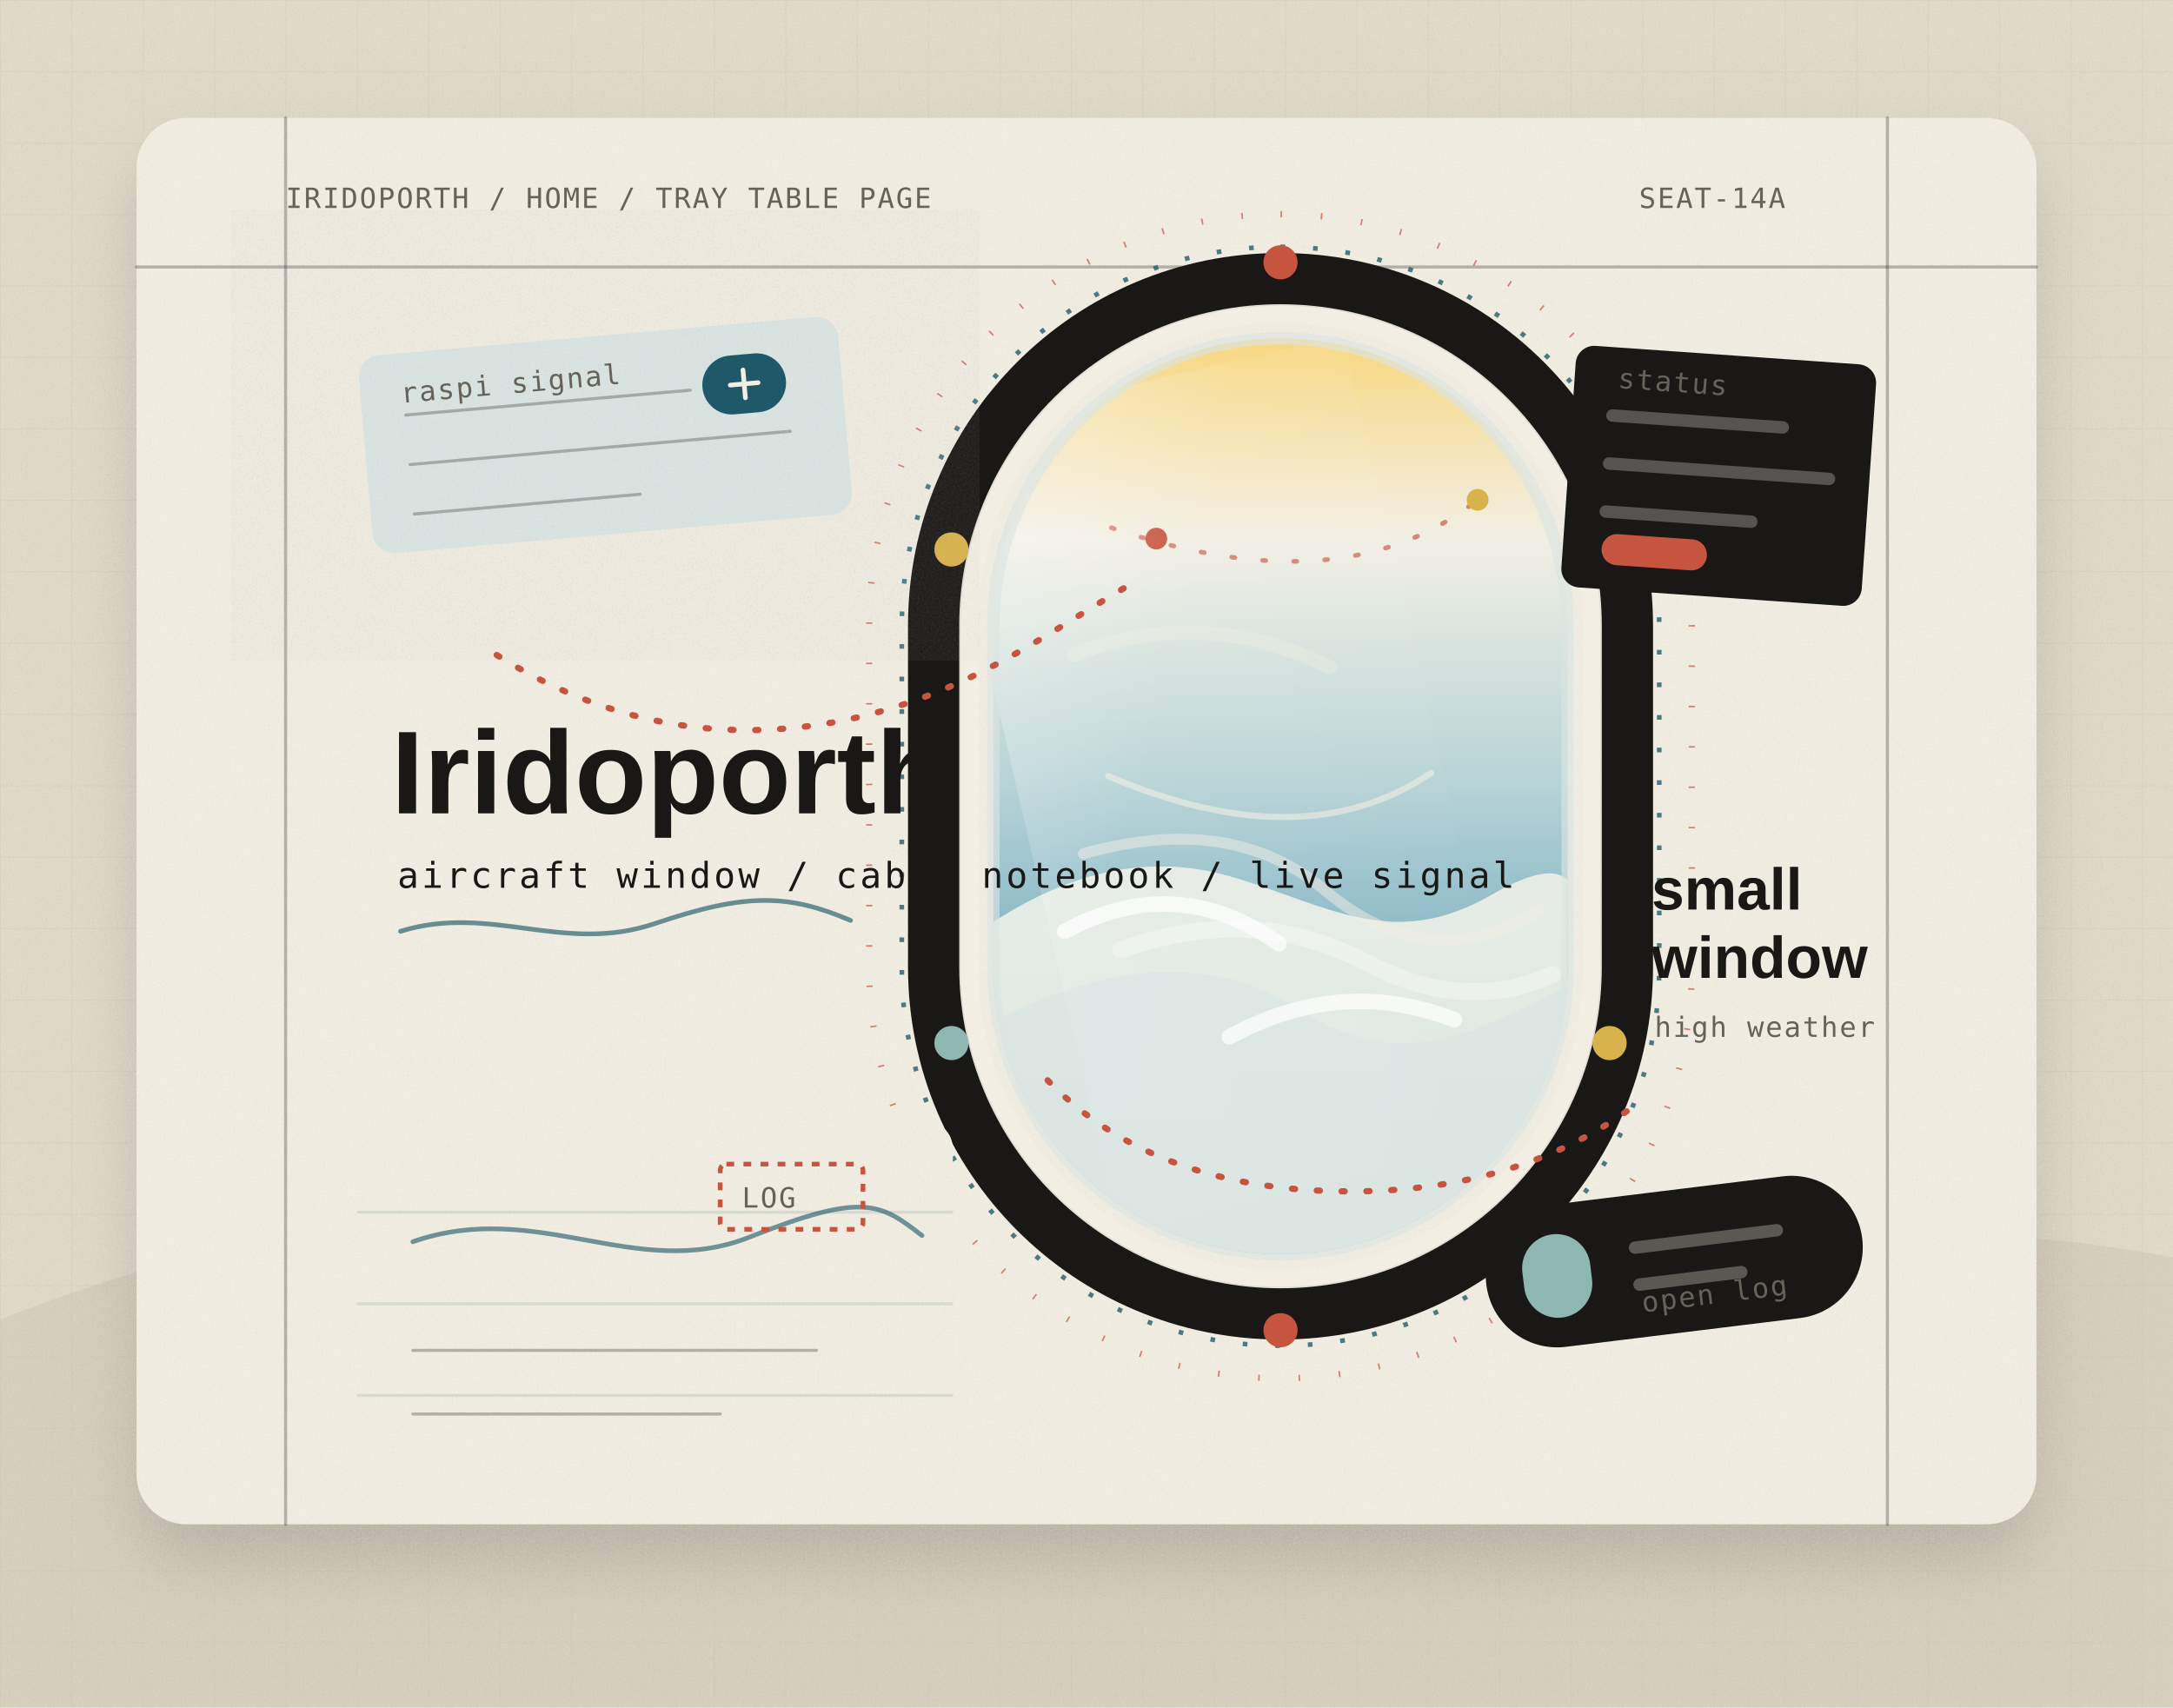
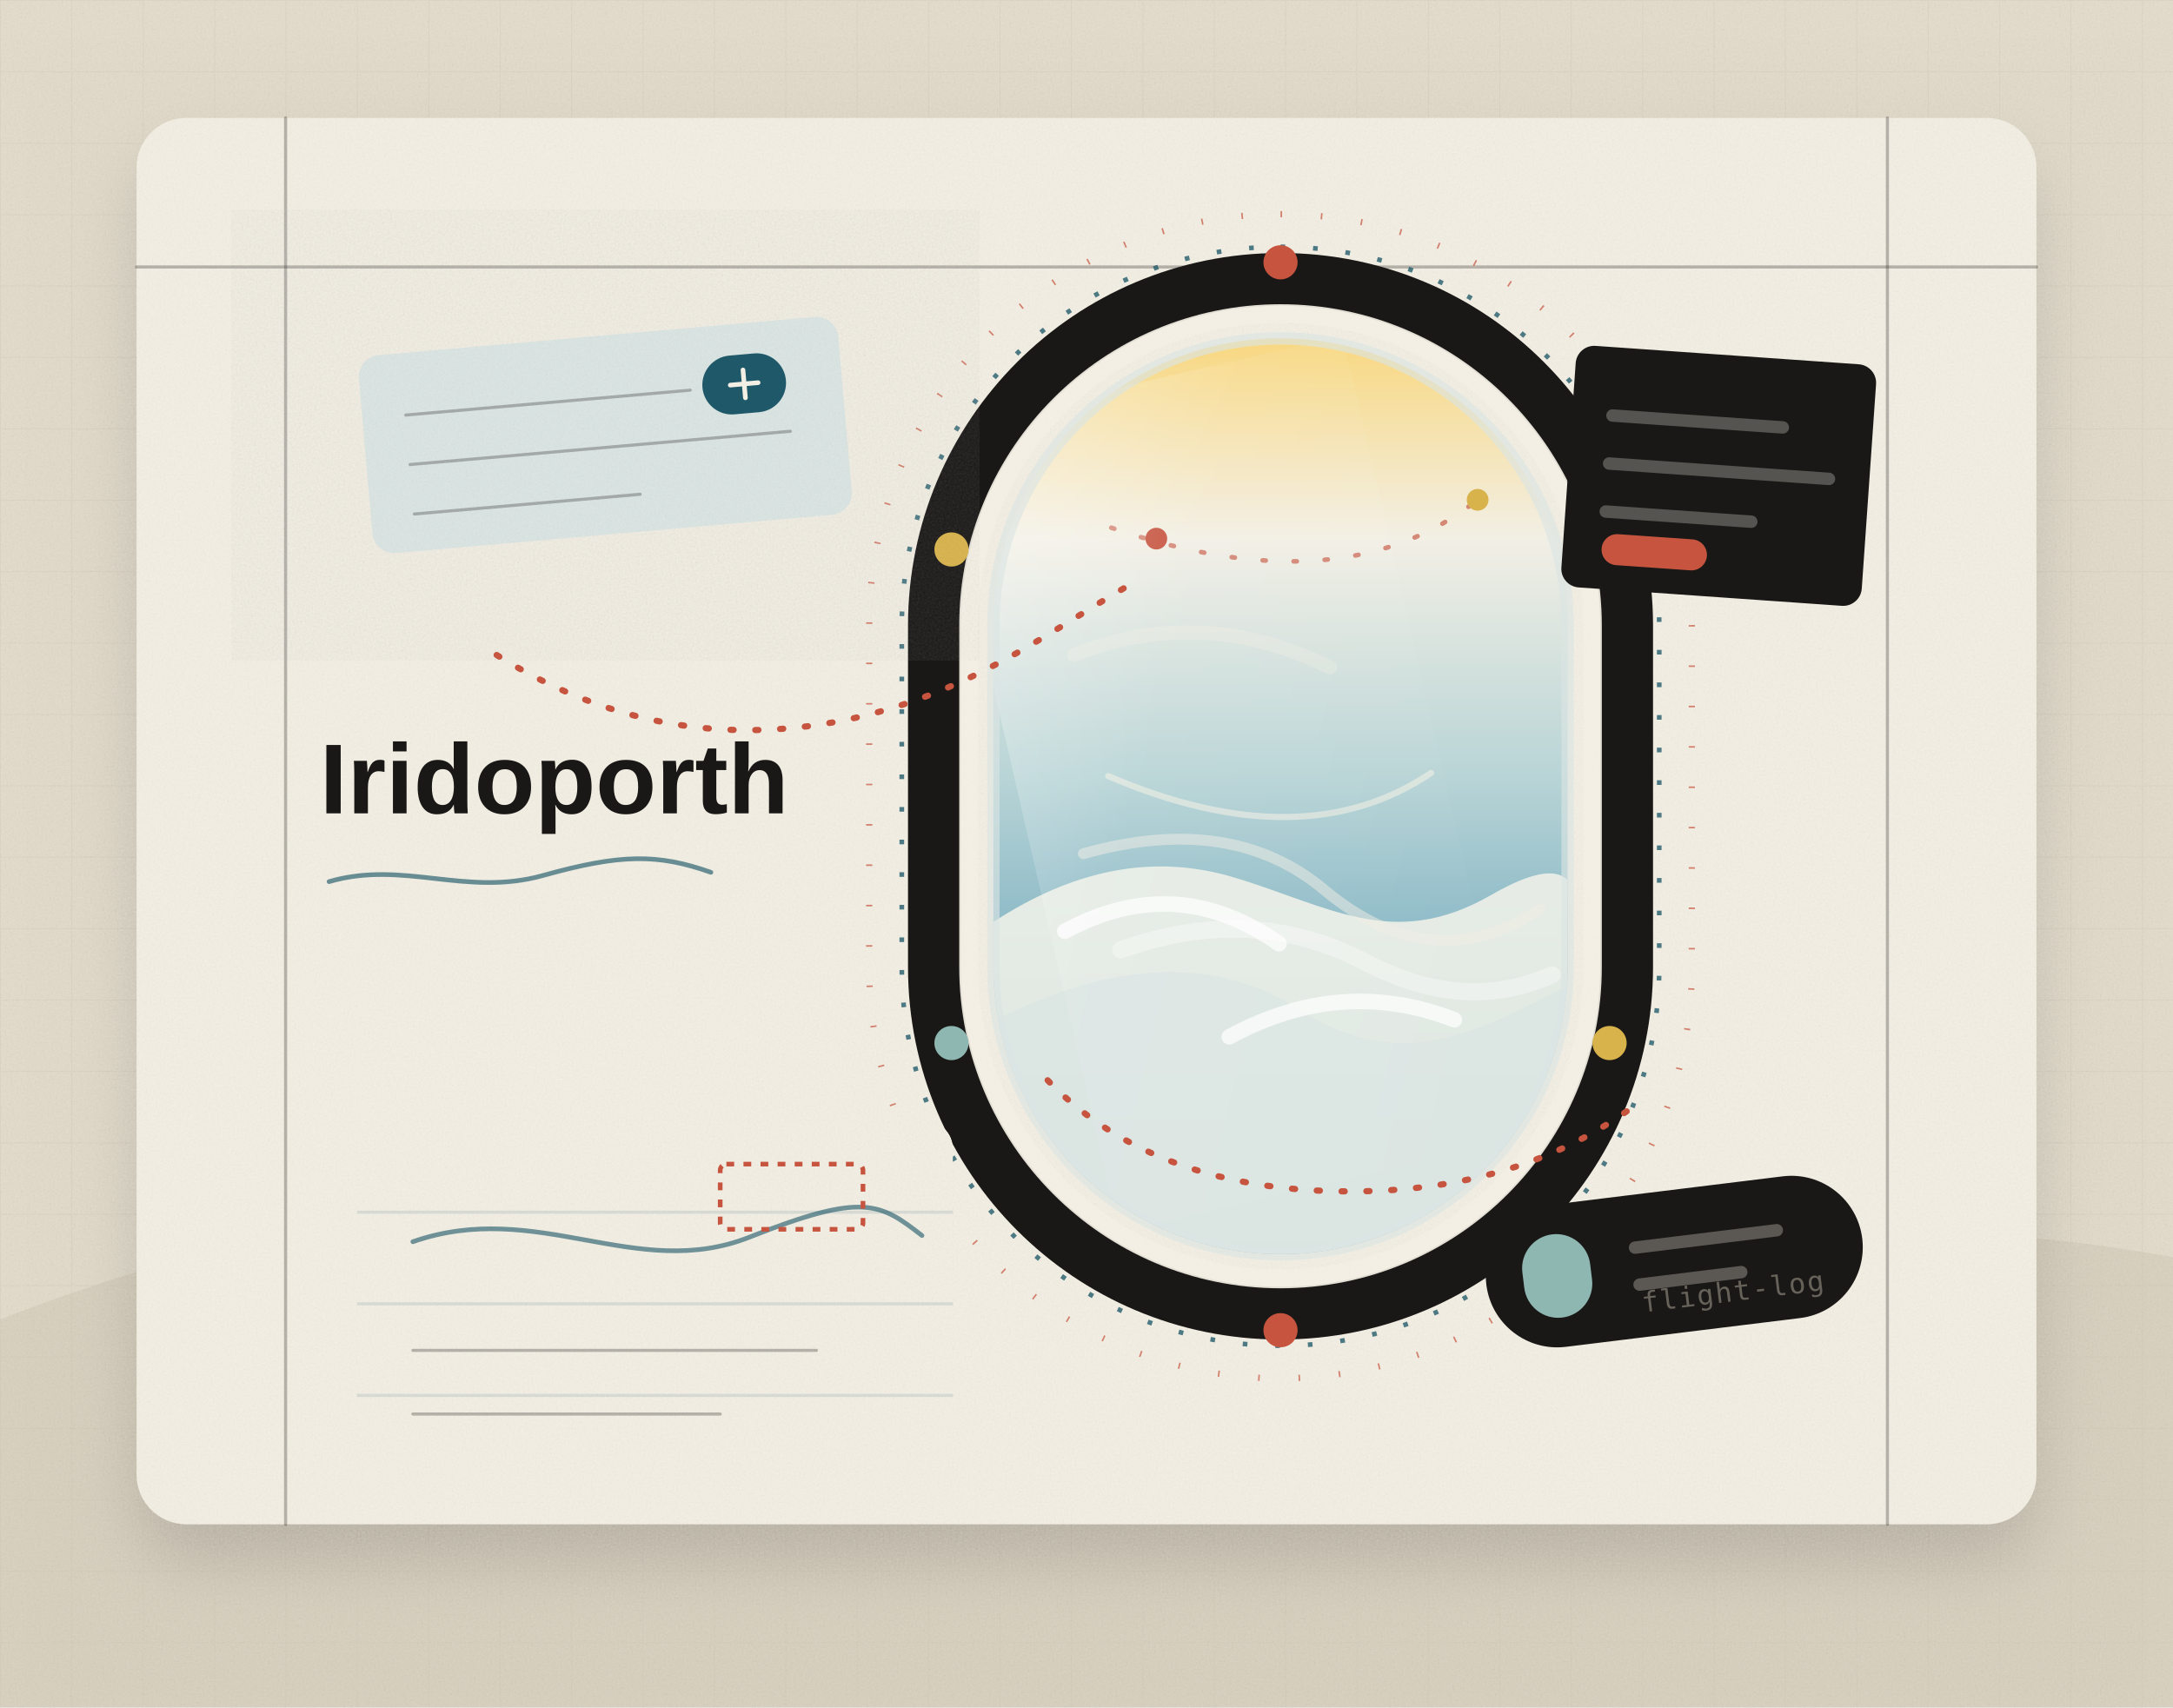
<svg xmlns="http://www.w3.org/2000/svg" width="1400" height="1100" viewBox="0 0 1400 1100" role="img" aria-labelledby="title desc">
  <defs>
    <filter id="paperNoise" x="-20%" y="-20%" width="140%" height="140%">
      <feTurbulence type="fractalNoise" baseFrequency="0.76" numOctaves="4" seed="41" result="noise" />
      <feColorMatrix in="noise" type="saturate" values="0" result="mono" />
      <feComponentTransfer in="mono" result="softNoise">
        <feFuncA type="table" tableValues="0 0.13" />
      </feComponentTransfer>
      <feBlend in="SourceGraphic" in2="softNoise" mode="multiply" />
    </filter>
    <filter id="roughInk" x="-10%" y="-10%" width="120%" height="120%">
      <feTurbulence type="fractalNoise" baseFrequency="0.019" numOctaves="2" seed="17" />
      <feDisplacementMap in="SourceGraphic" scale="0.7" />
    </filter>
    <filter id="softShadow" x="-20%" y="-20%" width="140%" height="140%">
      <feDropShadow dx="0" dy="24" stdDeviation="22" flood-color="#191816" flood-opacity=".22" />
    </filter>
    <linearGradient id="skyGlow" x1="0" y1="0" x2="0" y2="1">
      <stop offset="0%" stop-color="#f8d77f" />
      <stop offset="22%" stop-color="#f2efe5" />
      <stop offset="48%" stop-color="#b8d4d6" />
      <stop offset="76%" stop-color="#6fa8bd" />
      <stop offset="100%" stop-color="#1f5969" />
    </linearGradient>
    <linearGradient id="windowGlass" x1="0" y1="0" x2="1" y2="1">
      <stop offset="0%" stop-color="#ffffff" stop-opacity=".64" />
      <stop offset="38%" stop-color="#ffffff" stop-opacity=".1" />
      <stop offset="100%" stop-color="#ffffff" stop-opacity="0" />
    </linearGradient>
    <pattern id="trayGrid" width="46" height="46" patternUnits="userSpaceOnUse">
      <path d="M46 0H0V46" fill="none" stroke="#191816" stroke-opacity=".045" />
    </pattern>
    <clipPath id="windowClip">
      <rect x="552" y="142" width="370" height="590" rx="185" />
    </clipPath>
    <clipPath id="noteClip">
      <rect x="142" y="646" width="384" height="246" rx="18" />
    </clipPath>
    <style>
      .ink { fill: #191816; }
      .paper { fill: #f3efe4; filter: url(#paperNoise); }
      .bluepaper { fill: #dbe5e3; filter: url(#paperNoise); }
      .sky { fill: #1f5969; }
      .glass { fill: #8fb7b2; }
      .red { fill: #c6543f; }
      .yellow { fill: #d8b24a; }
      .line { fill: none; stroke: #191816; stroke-width: 3; stroke-linecap: round; stroke-linejoin: round; filter: url(#roughInk); }
      .line-soft { fill: none; stroke: #191816; stroke-opacity: .28; stroke-width: 2; stroke-linecap: round; stroke-linejoin: round; }
      .route { fill: none; stroke: #c6543f; stroke-width: 4; stroke-linecap: round; stroke-linejoin: round; stroke-dasharray: 2 14; }
      .sky-line { fill: none; stroke: #1f5969; stroke-width: 3; stroke-linecap: round; stroke-linejoin: round; }
-       .label { font-family: ui-monospace, SFMono-Regular, Menlo, Monaco, Consolas, monospace; font-size: 23px; fill: #191816; letter-spacing: .08em; }
      .micro { font-family: ui-monospace, SFMono-Regular, Menlo, Monaco, Consolas, monospace; font-size: 18px; fill: #676259; letter-spacing: .06em; }
-       .display { font-family: Avenir Next, Helvetica Neue, Arial, sans-serif; font-size: 76px; font-weight: 700; fill: #191816; }
-       .display-small { font-family: Avenir Next, Helvetica Neue, Arial, sans-serif; font-size: 38px; font-weight: 700; fill: #191816; }
+       .display { font-family: Avenir Next, Helvetica Neue, Arial, sans-serif; font-size: 64px; font-weight: 700; fill: #191816; }
    </style>
  </defs>
  <rect width="1400" height="1100" fill="#e3dccb" />
  <path d="M0 0h1400v1100H0z" fill="url(#trayGrid)" opacity=".9" />
  <path d="M0 850c166-64 310-86 452-65s238 69 411 56 291-76 537-31v290H0z" fill="#cfc5b2" opacity=".48" />
  <g transform="translate(88 76)" filter="url(#softShadow)">
    <rect x="0" y="0" width="1224" height="906" rx="32" class="paper" />
    <path d="M0 96h1224" class="line-soft" />
    <path d="M96 0v906" class="line-soft" />
    <path d="M1128 0v906" class="line-soft" />
-     <text x="96" y="58" class="micro">IRIDOPORTH / HOME / TRAY TABLE PAGE</text>
-     <text x="968" y="58" class="micro">SEAT-14A</text>
  </g>
  <g transform="translate(88 76)">
    <g clip-path="url(#windowClip)">
      <rect x="552" y="142" width="370" height="590" fill="url(#skyGlow)" />
      <path d="M552 518c52-34 103-44 154-29 61 18 103 48 166 12 26-15 42-18 50-10v241H552z" fill="#eef1e8" opacity=".9" />
      <path d="M552 582c78-40 144-42 198-7 64 41 112 15 172-16v173H552z" fill="#dbe5e3" opacity=".82" />
      <path d="M598 524c48-26 94-23 138 8M704 592c48-26 96-30 145-11" stroke="#ffffff" stroke-opacity=".72" stroke-width="10" fill="none" stroke-linecap="round" />
      <path d="M626 424c84 36 153 35 208-2" stroke="#f3efe4" stroke-opacity=".58" stroke-width="4" fill="none" stroke-linecap="round" />
      <path d="M604 346c55-22 110-19 165 8" stroke="#f3efe4" stroke-opacity=".34" stroke-width="9" fill="none" stroke-linecap="round" />
      <path d="M610 474c64-18 116-10 156 24 46 38 92 42 138 12" stroke="#f3efe4" stroke-opacity=".5" stroke-width="7" fill="none" stroke-linecap="round" />
      <path d="M634 536c56-20 108-18 158 8 42 22 82 25 120 8" stroke="#ffffff" stroke-opacity=".34" stroke-width="11" fill="none" stroke-linecap="round" />
      <path d="M628 264c100 34 178 28 236-18" stroke="#c6543f" stroke-width="3" fill="none" stroke-linecap="round" stroke-dasharray="2 18" opacity=".66" />
      <circle cx="657" cy="271" r="7" fill="#c6543f" />
      <circle cx="864" cy="246" r="7" fill="#d8b24a" />
      <rect x="570" y="164" width="270" height="530" fill="url(#windowGlass)" opacity=".62" transform="rotate(-13 705 429)" />
    </g>
    <rect x="514" y="104" width="446" height="666" rx="223" fill="none" stroke="#191816" stroke-width="34" />
    <rect x="536" y="126" width="402" height="622" rx="201" fill="none" stroke="#f3efe4" stroke-width="12" opacity=".92" />
    <rect x="552" y="142" width="370" height="590" rx="185" fill="none" stroke="#dbe5e3" stroke-width="8" opacity=".64" />
    <rect x="493" y="83" width="488" height="708" rx="244" fill="none" stroke="#1f5969" stroke-width="3" stroke-dasharray="3 18" opacity=".78" />
    <rect x="472" y="62" width="530" height="750" rx="265" fill="none" stroke="#c6543f" stroke-width="4" stroke-dasharray="1 25" opacity=".72" />
    <g>
      <circle cx="525" cy="278" r="11" class="yellow" />
      <circle cx="737" cy="93" r="11" class="red" />
      <circle cx="949" cy="278" r="11" class="glass" />
      <circle cx="949" cy="596" r="11" class="yellow" />
      <circle cx="737" cy="781" r="11" class="red" />
      <circle cx="525" cy="596" r="11" class="glass" />
    </g>
    <g transform="translate(142 154) rotate(-5)">
      <rect x="0" y="0" width="310" height="128" rx="14" class="bluepaper" />
      <path d="M28 40h184M28 72h246M28 104h146" class="line-soft" />
-       <text x="26" y="32" class="micro">raspi signal</text>
      <rect x="220" y="20" width="54" height="38" rx="19" fill="#1f5969" />
      <path d="M238 39h18M247 30v18" stroke="#f3efe4" stroke-width="3" stroke-linecap="round" />
    </g>
    <g transform="translate(928 146) rotate(4)">
      <rect x="0" y="0" width="194" height="156" rx="12" fill="#191816" />
      <path d="M26 44h110M26 75h142M26 106h94" stroke="#f3efe4" stroke-opacity=".28" stroke-width="8" stroke-linecap="round" />
      <rect x="25" y="120" width="68" height="20" rx="10" fill="#c6543f" />
-       <text x="28" y="26" class="micro" fill="#f3efe4">status</text>
    </g>
    <g clip-path="url(#noteClip)">
      <rect x="142" y="646" width="384" height="246" rx="18" class="paper" />
      <path d="M142 705h384M142 764h384M142 823h384" stroke="#1f5969" stroke-opacity=".12" stroke-width="2" />
      <path d="M178 724c80-28 144 26 217-3s84-22 111-1" class="sky-line" opacity=".62" />
      <path d="M178 794h260M178 835h198" class="line-soft" />
      <rect x="376" y="674" width="92" height="42" rx="4" fill="none" stroke="#c6543f" stroke-width="3" stroke-dasharray="5 6" />
-       <text x="390" y="702" class="micro" fill="#c6543f">LOG</text>
    </g>
    <g transform="translate(864 706) rotate(-7)">
      <rect x="0" y="0" width="244" height="92" rx="46" fill="#191816" />
      <rect x="24" y="19" width="44" height="54" rx="22" fill="#8fb7b2" />
      <path d="M98 34h92M98 58h66" stroke="#f3efe4" stroke-width="8" stroke-opacity=".3" stroke-linecap="round" />
-       <text x="98" y="76" class="micro" fill="#f3efe4">open log</text>
+       <text x="98" y="76" class="micro" fill="#f3efe4">flight-log</text>
    </g>
    <path d="M232 346c70 44 145 58 224 42 78-16 129-55 180-85" class="route" />
    <path d="M960 640c-54 38-121 55-200 51-74-4-132-28-174-72" class="route" />
-     <g transform="translate(164 448)">
+     <g transform="translate(118 448)">
      <text x="0" y="0" class="display">Iridoporth</text>
-       <text x="4" y="48" class="label">aircraft window / cabin notebook / live signal</text>
-       <path d="M6 76c58-18 105 15 164-5s86-19 126-2" class="sky-line" opacity=".65" />
-     </g>
-     <g transform="translate(976 510)">
-       <text x="0" y="0" class="display-small">small</text>
-       <text x="0" y="44" class="display-small">window</text>
-       <text x="2" y="82" class="micro">high weather</text>
+       <path d="M6 44c48-14 88 10 138-4s74-14 108-2" class="sky-line" opacity=".65" />
    </g>
  </g>
</svg>
